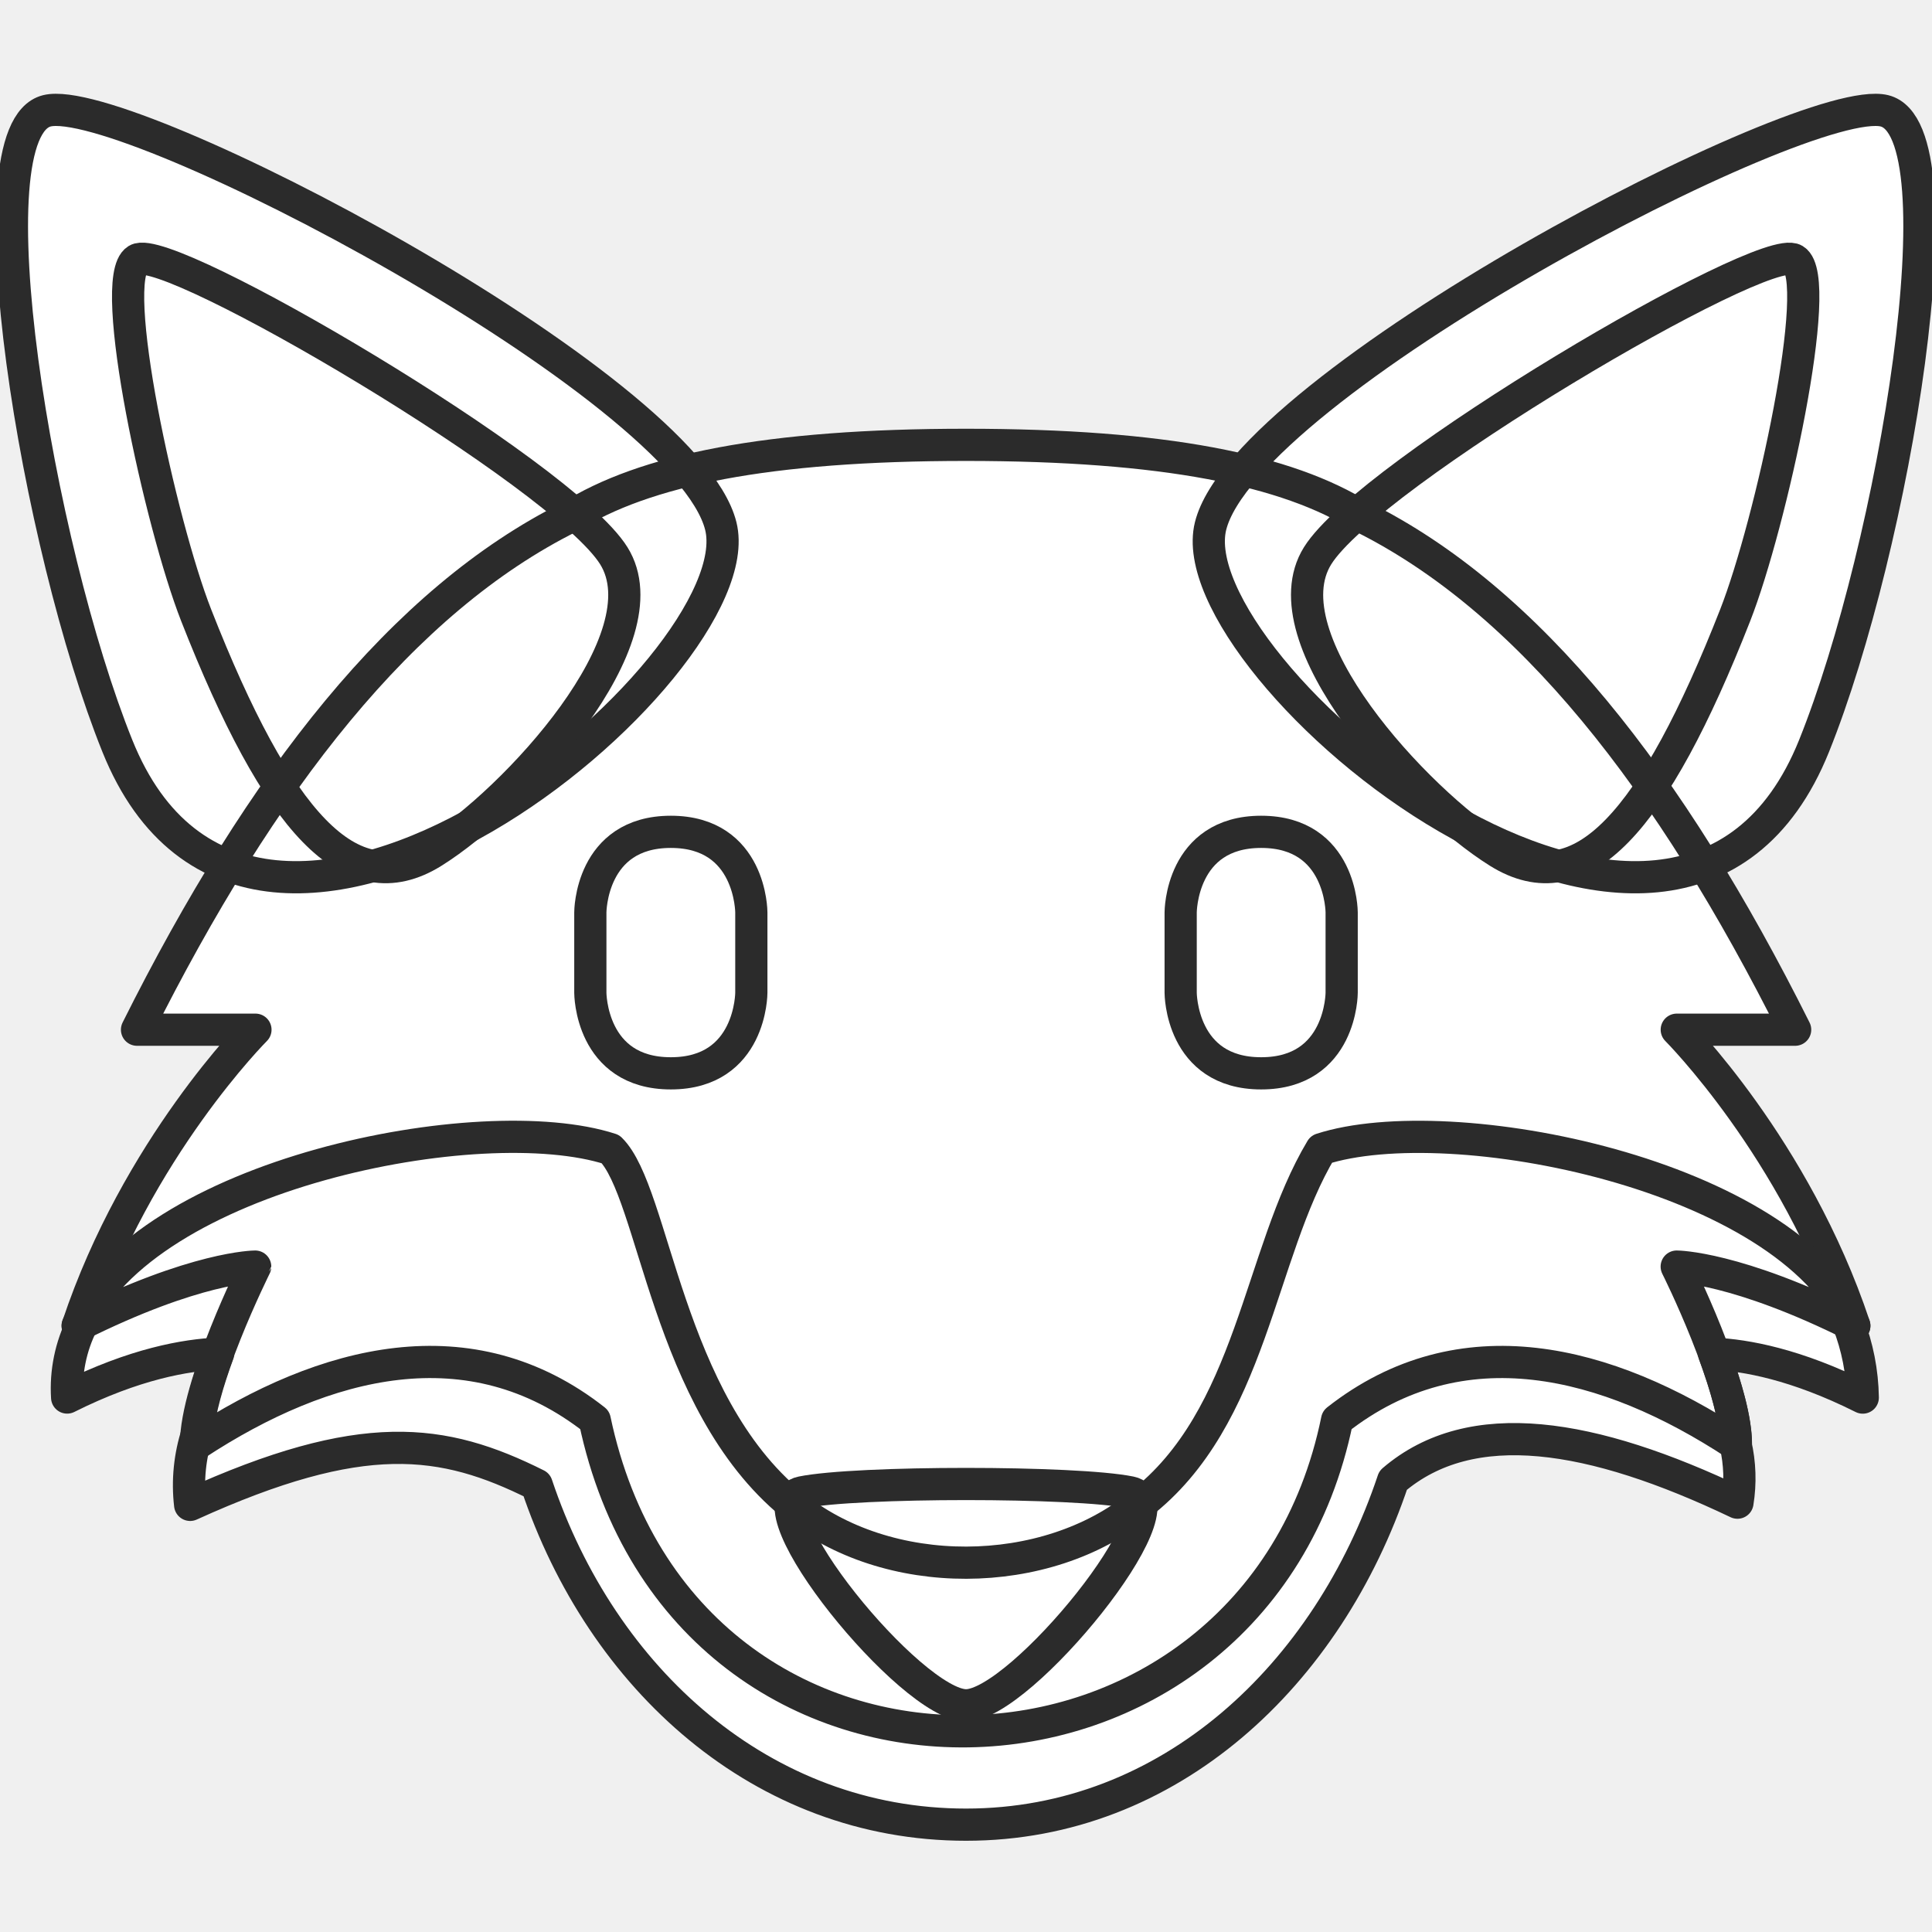
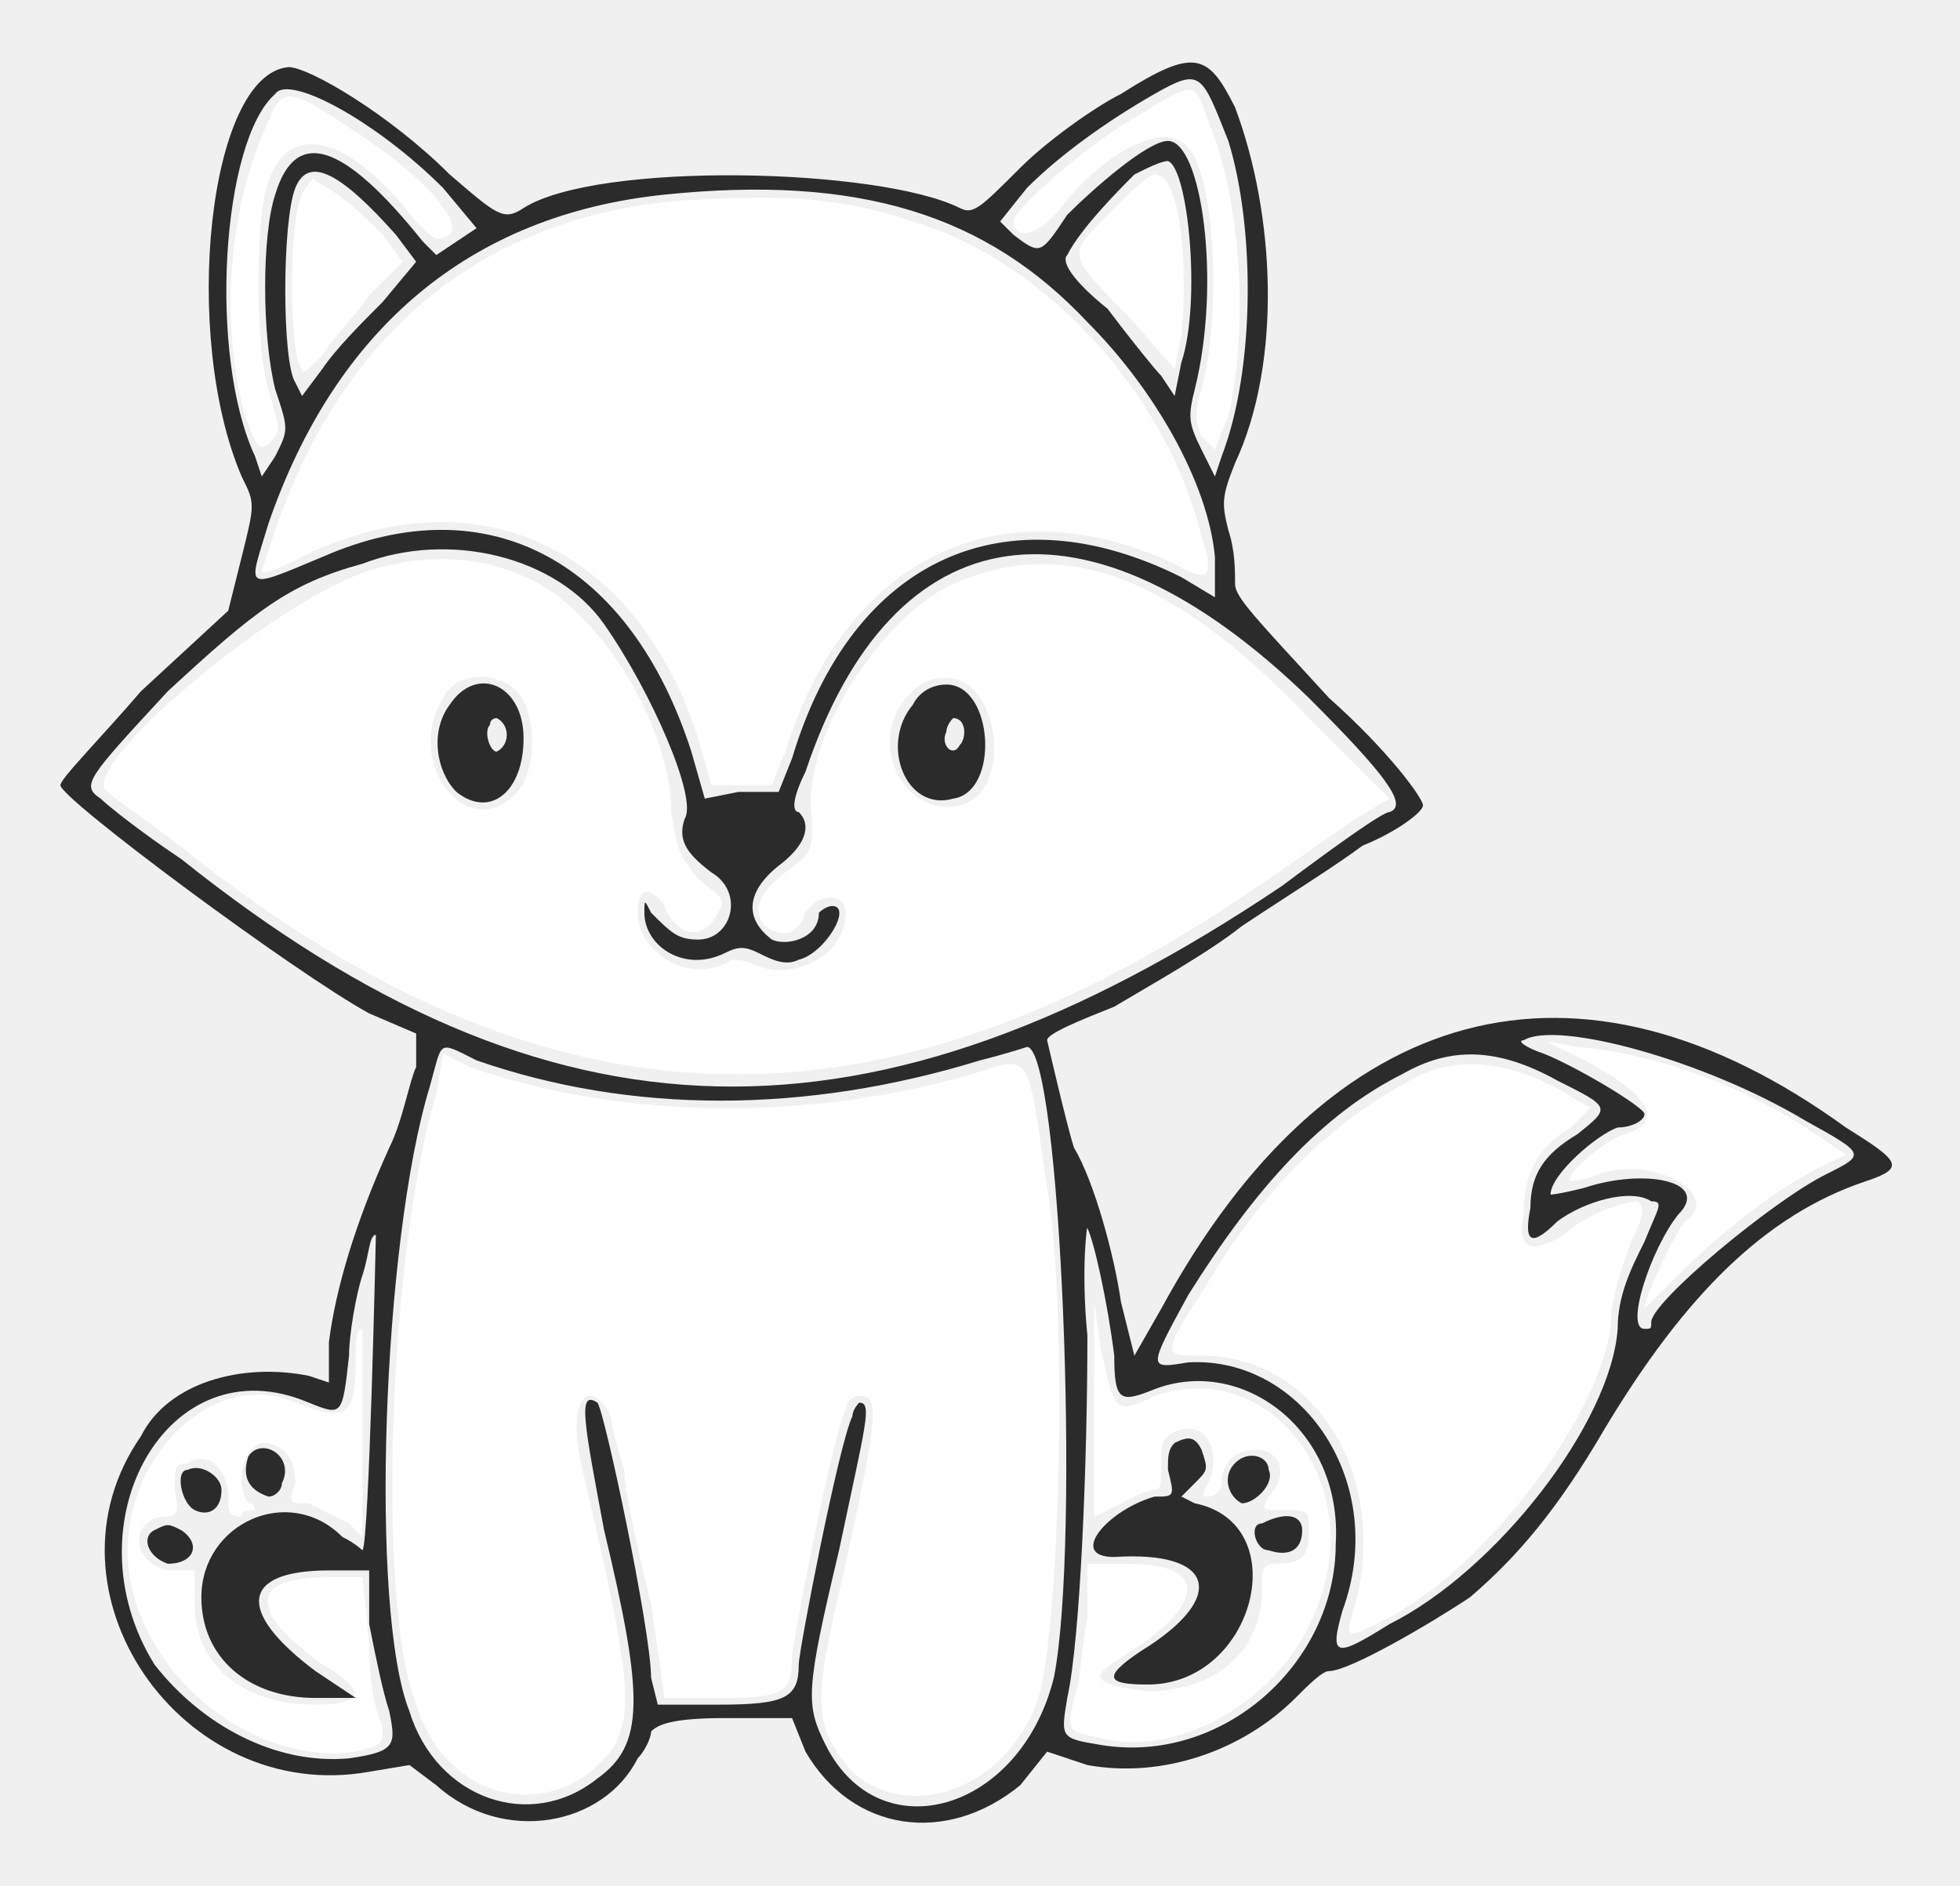
- <svg xmlns="http://www.w3.org/2000/svg" viewBox="0 0 36 36">
+ <svg xmlns="http://www.w3.org/2000/svg" viewBox="0 0 292 281">
  <g class="regions">
-     <path class="region" fill="#ffffff" d="M13.431 9.802c.658 2.638-8.673 10.489-11.244 4.098C.696 10.197-.606 2.434.874 2.065c1.48-.368 11.9 5.098 12.557 7.737z" />
-     <path class="region" fill="#ffffff" d="M11.437 10.355c.96 1.538-1.831 4.561-3.368 5.522-1.538.961-2.899-.552-4.414-4.414-.662-1.689-1.666-6.27-1.103-6.622.562-.351 7.924 3.976 8.885 5.514z" />
-     <path class="region" fill="#ffffff" d="M22.557 9.802C21.9 12.441 31.23 20.291 33.802 13.9c1.49-3.703 2.792-11.466 1.312-11.835-1.48-.368-11.899 5.098-12.557 7.737z" />
-     <path class="region" fill="#ffffff" d="M24.552 10.355c-.96 1.538 1.831 4.561 3.368 5.522 1.537.961 2.898-.552 4.413-4.414.662-1.688 1.666-6.269 1.104-6.621-.563-.352-7.924 3.975-8.885 5.513z" />
-     <path class="region" fill="#ffffff" d="M32.347 26.912c0-.454-.188-1.091-.407-1.687.585.028 1.519.191 2.77.817a4.003 4.003 0 0 0-.273-1.393c.041.02.075.034.116.055-1.103-3.31-3.309-5.517-3.309-5.517h2.206c-2.331-4.663-4.965-8.015-8.075-9.559-1.39-.873-3.688-1.338-7.373-1.339h-.003c-3.695 0-5.996.468-7.385 1.346-3.104 1.547-5.734 4.896-8.061 9.552H4.76s-2.207 2.206-3.311 5.517c.03-.015.055-.025.084-.04a2.685 2.685 0 0 0-.282 1.377c1.263-.632 2.217-.792 2.813-.818-.189.513-.343 1.044-.386 1.475a3.146 3.146 0 0 0-.135 1.343C6.75 26.584 8.25 26.792 10 27.667 11.213 31.29 14.206 34 18.001 34c3.793 0 6.746-2.794 7.958-6.416 1.458-1.25 3.708-.875 6.416.416a2.843 2.843 0 0 0-.036-1.093l.008.005z" />
-     <path class="region" fill="#ffffff" d="M31.243 23.601c.006 0 1.108.003 3.309 1.103-1.249-2.839-7.525-4.07-9.931-3.291-1.171 1.954-1.281 5.003-3.383 6.622-1.741 1.431-4.713 1.458-6.479 0-2.345-1.924-2.559-5.813-3.382-6.622-2.407-.781-8.681.454-9.931 3.291 2.201-1.101 3.304-1.103 3.309-1.103 0 .001-1.103 2.208-1.103 3.311l.001-.001v.001c2.398-1.573 5.116-2.271 7.429-.452 1.666 7.921 12.293 7.545 13.833 0 2.314-1.818 5.03-1.122 7.429.452v-.001l.001.001c.002-1.103-1.101-3.311-1.102-3.311z" />
-     <path class="region" fill="#ffffff" d="M11 17s0-1.5 1.5-1.5S14 17 14 17v1.5s0 1.5-1.5 1.5-1.5-1.5-1.5-1.5V17zm11 0s0-1.5 1.5-1.5S25 17 25 17v1.5s0 1.5-1.5 1.5-1.5-1.5-1.5-1.5V17zm-7.061 10.808c-1.021.208 2.041 3.968 3.062 3.968 1.02 0 4.082-3.76 3.062-3.968-1.021-.208-5.103-.208-6.124 0z" />
+     <path class="region" fill="#ffffff" fill-rule="evenodd" d="M 170 17 C 164 20, 151 31, 151 33 C 151 36, 155 35, 158 31 C 165 22, 174 18, 177 22 C 181 26, 182 47, 179 58 C 178 61, 178 63, 179 65 L 181 67 183 62 C 186 49, 185 30, 180 18 C 178 12, 178 12, 170 17" />
+     <path class="region" fill="#ffffff" fill-rule="evenodd" d="M 40 18 C 34 31, 33 47, 36 60 C 38 67, 39 68, 41 65 C 42 64, 41 62, 40 58 C 38 52, 38 32, 40 27 C 43 18, 52 20, 62 33 C 65 36, 65 36, 67 35 C 69 33, 63 26, 52 19 C 43 13, 42 13, 40 18" />
+     <path class="region" fill="#ffffff" fill-rule="evenodd" d="M 45 29 C 43 33, 43 53, 45 55 C 45 56, 46 55, 48 53 C 49 51, 53 47, 55 44 L 60 39 57 35 C 54 32, 51 29, 47 27 C 47 26, 46 27, 45 29" />
+     <path class="region" fill="#ffffff" fill-rule="evenodd" d="M 165 32 C 159 38, 159 38, 168 47 L 175 55 176 50 C 177 40, 176 26, 172 26 C 171 26, 168 29, 165 32" />
+     <path class="region" fill="#ffffff" fill-rule="evenodd" d="M 100 30 C 71 33, 51 50, 41 79 C 40 82, 39 85, 39 85 C 39 86, 43 84, 47 82 C 72 71, 95 82, 104 110 L 106 117 110 117 L 115 117 117 112 C 126 83, 149 72, 175 84 C 180 87, 181 86, 179 80 C 174 59, 156 39, 136 33 C 124 29, 115 29, 100 30" />
+     <path class="region" fill="#ffffff" fill-rule="evenodd" d="M 55 85 C 40 90, 11 115, 16 118 C 17 119, 23 123, 28 127 C 81 169, 130 171, 186 133 C 192 129, 199 124, 202 122 L 207 119 195 107 C 174 85, 158 80, 142 87 C 131 92, 119 111, 121 122 C 121 127, 121 127, 117 130 C 113 133, 112 136, 114 138 C 117 140, 119 139, 120 136 C 122 133, 126 133, 126 136 C 126 142, 119 146, 113 144 C 111 143, 110 143, 109 143 C 103 147, 95 142, 95 136 C 95 132, 97 132, 99 135 C 101 140, 105 140, 107 136 C 108 134, 108 134, 104 131 C 101 127, 101 127, 100 121 C 100 110, 92 95, 82 88 C 74 83, 65 82, 55 85 M 66 104 C 60 114, 70 126, 77 118 C 80 115, 80 106, 77 103 C 74 100, 68 100, 66 104 M 135 104 C 129 111, 135 122, 143 120 C 151 118, 149 101, 141 101 C 138 101, 137 102, 135 104" />
+     <path class="region" fill="#ffffff" fill-rule="evenodd" d="M 232 156 C 245 162, 249 167, 242 169 C 239 170, 233 175, 234 176 C 234 176, 236 176, 238 175 C 246 172, 257 178, 251 182 C 250 183, 245 193, 245 195 C 245 195, 247 193, 250 190 C 257 183, 265 177, 271 174 L 275 172 269 168 C 258 161, 246 157, 235 156 C 230 155, 230 155, 232 156" />
+     <path class="region" fill="#ffffff" fill-rule="evenodd" d="M 65 163 C 58 186, 56 239, 62 254 C 66 267, 79 271, 88 264 C 95 258, 95 254, 87 220 C 85 212, 86 208, 88 208 C 89 208, 90 209, 91 211 C 91 212, 92 216, 93 219 C 93 222, 95 231, 97 239 L 99 253 108 253 C 117 253, 118 252, 118 247 C 118 245, 124 214, 126 210 C 126 209, 127 208, 128 208 C 131 208, 131 210, 126 233 C 121 254, 121 257, 127 264 C 136 272, 151 266, 155 252 C 158 239, 159 194, 156 177 C 153 157, 154 157, 145 160 C 121 167, 93 167, 70 159 L 66 157 65 163" />
+     <path class="region" fill="#ffffff" fill-rule="evenodd" d="M 210 161 C 199 167, 189 176, 180 191 C 173 202, 173 202, 179 202 C 197 202, 208 222, 201 242 C 201 244, 201 244, 207 241 C 222 233, 239 210, 240 197 C 240 193, 242 188, 243 185 C 245 181, 245 180, 244 179 C 242 179, 236 181, 233 184 C 228 187, 226 186, 227 181 C 227 175, 229 171, 234 168 L 237 165 235 164 C 226 158, 217 157, 210 161" />
+     <path class="region" fill="#ffffff" fill-rule="evenodd" d="M 163 210 L 163 226 167 224 C 169 223, 171 222, 172 222 C 173 222, 173 221, 173 218 C 173 215, 173 214, 176 213 C 180 212, 182 217, 180 221 C 179 223, 179 223, 180 223 C 181 223, 182 222, 182 221 C 182 218, 184 216, 187 216 C 191 216, 192 220, 189 223 C 188 225, 188 225, 191 225 C 195 225, 195 225, 195 228 C 195 232, 194 233, 190 233 C 188 233, 188 234, 188 237 C 188 246, 181 252, 171 252 C 163 251, 162 250, 167 247 C 180 239, 180 233, 168 233 L 162 233 162 241 C 161 246, 161 251, 160 253 C 159 258, 159 258, 164 259 C 176 262, 191 253, 196 240 C 204 221, 189 202, 172 208 C 166 211, 166 210, 164 201 L 163 194 163 210" />
+     <path class="region" fill="#ffffff" fill-rule="evenodd" d="M 53 202 C 53 211, 52 212, 44 209 C 30 203, 15 221, 20 238 C 24 252, 39 263, 53 261 C 57 260, 57 260, 57 257 C 56 256, 55 250, 55 245 L 54 235 49 235 C 37 235, 37 240, 48 248 C 55 252, 54 254, 47 254 C 36 254, 29 248, 29 239 L 29 234 25 234 C 20 233, 19 227, 24 226 C 26 226, 27 226, 26 222 C 26 219, 26 218, 28 218 C 31 216, 34 219, 34 223 C 34 225, 34 226, 36 226 C 36 225, 37 225, 38 225 C 38 225, 38 224, 37 224 C 35 221, 36 216, 39 215 C 42 215, 44 217, 44 221 C 43 224, 43 224, 46 224 C 48 225, 50 226, 52 227 L 54 229 54 214 C 54 205, 54 198, 54 198 C 53 198, 53 200, 53 202" />
  </g>
-   <g class="outlines" fill="none" stroke="#2b2b2b" stroke-width="0.6" stroke-linejoin="round" stroke-linecap="round">
-     <path fill="none" d="M13.431 9.802c.658 2.638-8.673 10.489-11.244 4.098C.696 10.197-.606 2.434.874 2.065c1.48-.368 11.9 5.098 12.557 7.737z" />
-     <path fill="none" d="M11.437 10.355c.96 1.538-1.831 4.561-3.368 5.522-1.538.961-2.899-.552-4.414-4.414-.662-1.689-1.666-6.27-1.103-6.622.562-.351 7.924 3.976 8.885 5.514z" />
-     <path fill="none" d="M22.557 9.802C21.9 12.441 31.23 20.291 33.802 13.9c1.49-3.703 2.792-11.466 1.312-11.835-1.48-.368-11.899 5.098-12.557 7.737z" />
-     <path fill="none" d="M24.552 10.355c-.96 1.538 1.831 4.561 3.368 5.522 1.537.961 2.898-.552 4.413-4.414.662-1.688 1.666-6.269 1.104-6.621-.563-.352-7.924 3.975-8.885 5.513z" />
-     <path fill="none" d="M32.347 26.912c0-.454-.188-1.091-.407-1.687.585.028 1.519.191 2.77.817a4.003 4.003 0 0 0-.273-1.393c.041.02.075.034.116.055-1.103-3.31-3.309-5.517-3.309-5.517h2.206c-2.331-4.663-4.965-8.015-8.075-9.559-1.39-.873-3.688-1.338-7.373-1.339h-.003c-3.695 0-5.996.468-7.385 1.346-3.104 1.547-5.734 4.896-8.061 9.552H4.76s-2.207 2.206-3.311 5.517c.03-.015.055-.025.084-.04a2.685 2.685 0 0 0-.282 1.377c1.263-.632 2.217-.792 2.813-.818-.189.513-.343 1.044-.386 1.475a3.146 3.146 0 0 0-.135 1.343C6.75 26.584 8.25 26.792 10 27.667 11.213 31.29 14.206 34 18.001 34c3.793 0 6.746-2.794 7.958-6.416 1.458-1.25 3.708-.875 6.416.416a2.843 2.843 0 0 0-.036-1.093l.008.005z" />
-     <path fill="none" d="M31.243 23.601c.006 0 1.108.003 3.309 1.103-1.249-2.839-7.525-4.07-9.931-3.291-1.171 1.954-1.281 5.003-3.383 6.622-1.741 1.431-4.713 1.458-6.479 0-2.345-1.924-2.559-5.813-3.382-6.622-2.407-.781-8.681.454-9.931 3.291 2.201-1.101 3.304-1.103 3.309-1.103 0 .001-1.103 2.208-1.103 3.311l.001-.001v.001c2.398-1.573 5.116-2.271 7.429-.452 1.666 7.921 12.293 7.545 13.833 0 2.314-1.818 5.03-1.122 7.429.452v-.001l.001.001c.002-1.103-1.101-3.311-1.102-3.311z" />
-     <path fill="none" d="M11 17s0-1.5 1.5-1.5S14 17 14 17v1.5s0 1.5-1.5 1.5-1.5-1.5-1.5-1.5V17zm11 0s0-1.5 1.5-1.5S25 17 25 17v1.5s0 1.5-1.5 1.5-1.5-1.5-1.5-1.5V17zm-7.061 10.808c-1.021.208 2.041 3.968 3.062 3.968 1.02 0 4.082-3.76 3.062-3.968-1.021-.208-5.103-.208-6.124 0z" />
+   <g class="outlines">
+     <path fill="#2b2b2b" fill-rule="evenodd" d="M 167 14 C 163 16, 156 21, 152 25 C 146 31, 145 32, 143 31 C 131 25, 89 24, 78 31 C 75 33, 74 32, 67 26 C 58 17, 46 10, 43 10 C 31 11, 27 50, 36 71 C 38 75, 38 75, 36 83 L 34 91 21 103 C 15 110, 9 116, 9 117 C 9 119, 44 145, 55 151 L 62 154 62 159 C 61 161, 60 167, 58 171 C 53 182, 50 192, 49 200 L 49 206 46 205 C 36 203, 25 206, 21 214 C 5 237, 27 269, 55 264 L 61 263 65 266 C 75 275, 90 272, 95 262 C 96 261, 97 259, 97 258 C 98 257, 100 256, 108 256 L 118 256 120 261 C 127 273, 141 275, 152 266 L 156 261 162 263 C 173 265, 185 261, 193 253 C 195 251, 197 249, 198 249 C 201 249, 213 242, 219 238 C 226 232, 232 225, 239 213 C 251 193, 263 181, 278 176 C 284 174, 283 173, 275 168 C 235 139, 198 149, 173 195 L 169 202 167 194 C 166 187, 163 176, 160 171 C 159 168, 156 155, 156 155 C 156 154, 161 152, 166 150 C 171 147, 180 142, 185 138 C 191 134, 199 129, 203 126 C 208 124, 212 121, 212 120 C 212 119, 207 112, 198 104 C 187 92, 184 89, 184 87 C 184 85, 184 82, 183 79 C 182 75, 182 74, 184 69 C 191 54, 190 32, 184 16 C 180 8, 178 7, 167 14 M 172 14 C 165 18, 158 23, 153 28 L 149 33 151 35 C 155 38, 155 38, 159 32 C 163 28, 171 21, 174 21 C 179 21, 182 42, 178 58 C 177 62, 177 63, 179 67 L 181 71 182 68 C 187 55, 187 34, 183 21 C 179 11, 179 10, 172 14 M 41 14 C 33 21, 31 53, 38 68 L 39 71 41 68 C 43 64, 43 64, 41 58 C 39 50, 39 35, 41 29 C 44 19, 51 21, 63 36 L 65 38 68 36 L 71 34 66 28 C 56 18, 43 11, 41 14 M 169 26 C 167 28, 161 34, 159 38 C 158 39, 160 42, 165 46 C 168 50, 172 55, 173 56 L 175 59 176 54 C 179 45, 177 25, 174 24 C 173 24, 171 25, 169 26 M 44 28 C 42 33, 42 54, 44 57 L 45 59 48 55 C 50 52, 54 48, 57 45 L 62 39 59 35 C 51 26, 46 23, 44 28 M 99 29 C 70 32, 50 49, 40 78 C 37 88, 36 88, 48 83 C 73 72, 94 84, 103 112 L 105 119 110 118 L 116 118 118 113 C 127 83, 150 73, 176 86 L 181 89 181 83 C 180 72, 172 58, 162 48 C 147 32, 128 26, 99 29 M 54 84 C 43 87, 38 91, 25 103 C 13 116, 12 117, 15 119 C 16 120, 21 124, 27 128 C 82 172, 130 173, 191 132 C 199 126, 206 121, 207 121 C 210 120, 206 115, 195 104 C 162 72, 133 76, 120 115 C 118 119, 118 121, 119 121 C 121 123, 120 126, 116 129 C 111 133, 111 137, 115 140 C 117 141, 122 140, 122 136 C 122 136, 123 135, 124 135 C 127 135, 123 142, 119 143 C 117 144, 115 143, 113 142 C 111 141, 110 141, 108 142 C 102 145, 96 141, 96 136 C 96 134, 96 134, 97 136 C 100 139, 101 140, 104 140 C 109 140, 111 133, 106 130 C 102 127, 101 125, 102 122 C 104 119, 97 103, 90 93 C 83 83, 67 79, 54 84 M 67 105 C 64 109, 65 115, 68 118 C 73 122, 78 118, 78 110 C 78 102, 71 99, 67 105 M 136 105 C 131 111, 135 121, 142 119 C 149 118, 148 102, 141 102 C 139 102, 137 103, 136 105 M 73 108 C 72 109, 73 112, 74 112 C 76 111, 76 108, 74 107 C 74 107, 73 107, 73 108 M 141 109 C 140 111, 142 113, 143 111 C 144 110, 144 107, 142 107 C 142 107, 141 108, 141 109 M 227 155 C 226 155, 227 156, 230 157 C 235 159, 245 165, 245 166 C 245 167, 243 168, 241 168 C 238 169, 231 175, 231 178 C 231 178, 232 178, 236 177 C 245 174, 255 176, 250 181 C 246 186, 242 198, 245 198 C 246 198, 246 198, 246 197 C 246 194, 264 179, 272 175 C 278 172, 278 172, 269 167 C 254 158, 232 152, 227 155 M 64 162 C 57 185, 55 240, 61 255 C 65 268, 79 273, 89 265 C 96 260, 96 253, 90 228 C 87 212, 86 207, 89 209 C 90 210, 97 243, 97 250 L 98 254 107 254 C 117 254, 119 253, 119 248 C 119 246, 125 215, 127 211 C 127 210, 128 209, 128 209 C 130 209, 129 212, 125 231 C 120 252, 120 254, 123 260 C 131 276, 152 270, 157 250 C 161 230, 158 156, 153 156 C 153 156, 150 157, 146 158 C 120 166, 94 166, 71 158 C 65 155, 66 155, 64 162 M 209 160 C 197 166, 187 177, 177 193 C 171 204, 171 204, 177 203 C 194 202, 207 221, 200 240 C 198 247, 199 247, 207 242 C 223 234, 240 212, 241 198 C 241 193, 243 189, 245 185 C 247 180, 248 179, 246 179 C 243 177, 236 179, 232 182 C 228 186, 227 185, 228 180 C 228 175, 230 172, 235 169 C 240 165, 240 165, 232 161 C 223 156, 216 156, 209 160 M 162 199 C 162 217, 161 244, 159 253 C 158 259, 158 259, 164 260 C 182 263, 199 248, 199 230 C 200 213, 185 202, 172 207 C 167 209, 166 209, 166 202 C 165 194, 163 185, 162 183 C 162 182, 161 189, 162 199 M 54 190 C 53 193, 52 199, 52 202 C 51 211, 51 211, 46 209 C 25 200, 10 227, 23 248 C 30 257, 41 263, 52 262 C 59 261, 59 260, 58 255 C 57 252, 56 247, 55 242 L 55 234 49 234 C 36 234, 35 240, 47 249 L 53 253 47 253 C 37 253, 30 247, 30 238 C 30 227, 43 221, 51 229 C 53 230, 54 231, 54 231 C 55 230, 56 184, 56 184 C 55 184, 55 187, 54 190 M 175 215 C 174 216, 174 217, 174 219 C 175 223, 175 223, 172 223 C 165 225, 159 232, 166 232 C 181 231, 183 238, 170 246 C 164 250, 165 251, 171 251 C 187 251, 193 227, 178 224 L 176 223 178 221 C 180 219, 180 219, 179 216 C 178 214, 177 214, 175 215 M 37 217 C 36 220, 37 222, 40 223 C 41 223, 42 222, 42 221 C 44 217, 39 214, 37 217 M 184 218 C 182 220, 183 223, 185 224 C 187 224, 190 221, 189 219 C 189 217, 186 216, 184 218 M 28 219 C 26 219, 27 224, 29 225 C 31 226, 33 225, 33 222 C 33 220, 30 218, 28 219 M 188 227 C 186 227, 187 231, 189 231 C 192 232, 194 231, 194 228 C 194 226, 192 225, 188 227 M 23 228 C 21 229, 22 232, 25 233 C 29 233, 30 230, 27 228 C 25 227, 25 227, 23 228" />
  </g>
</svg>
